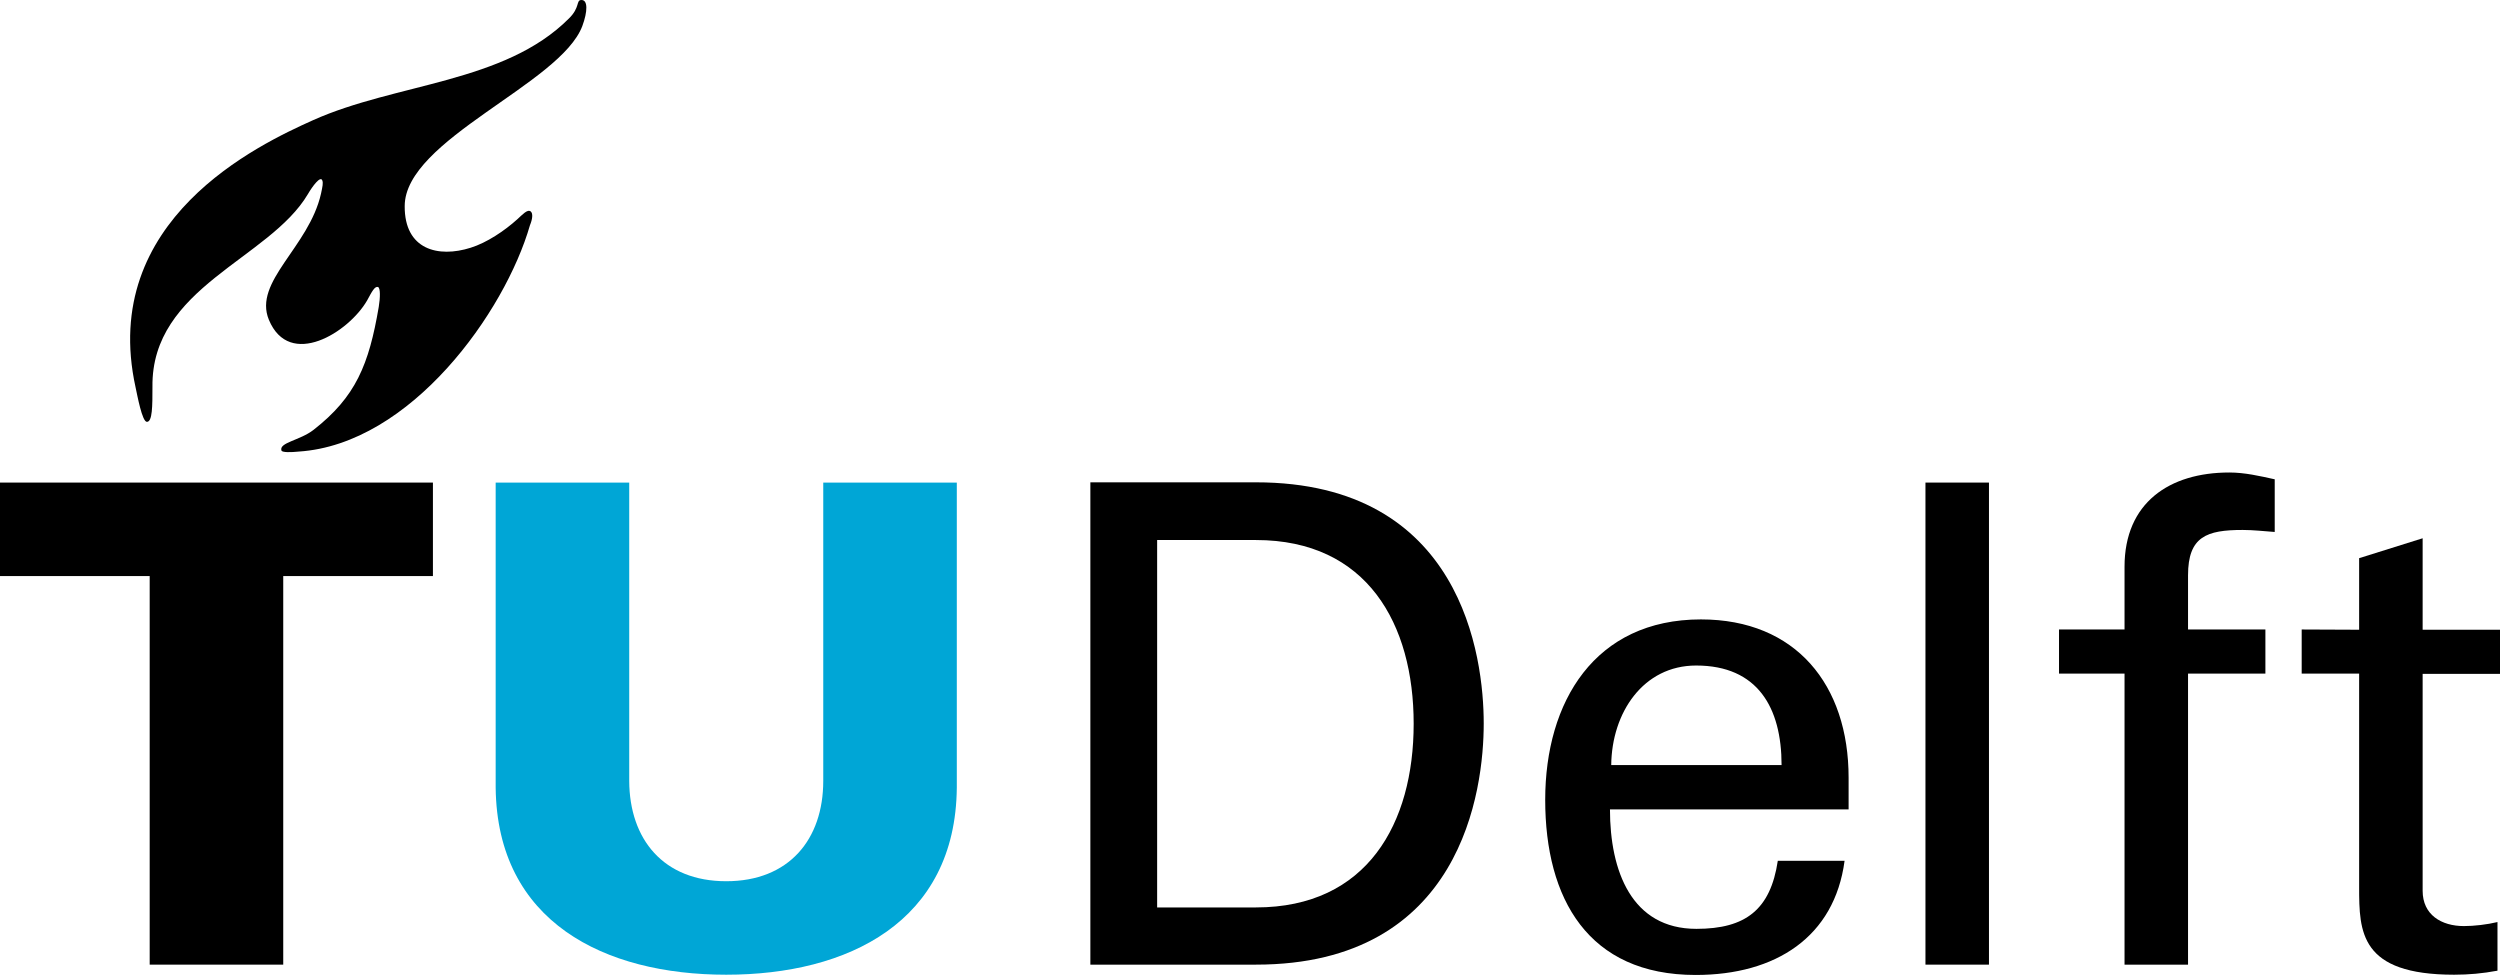
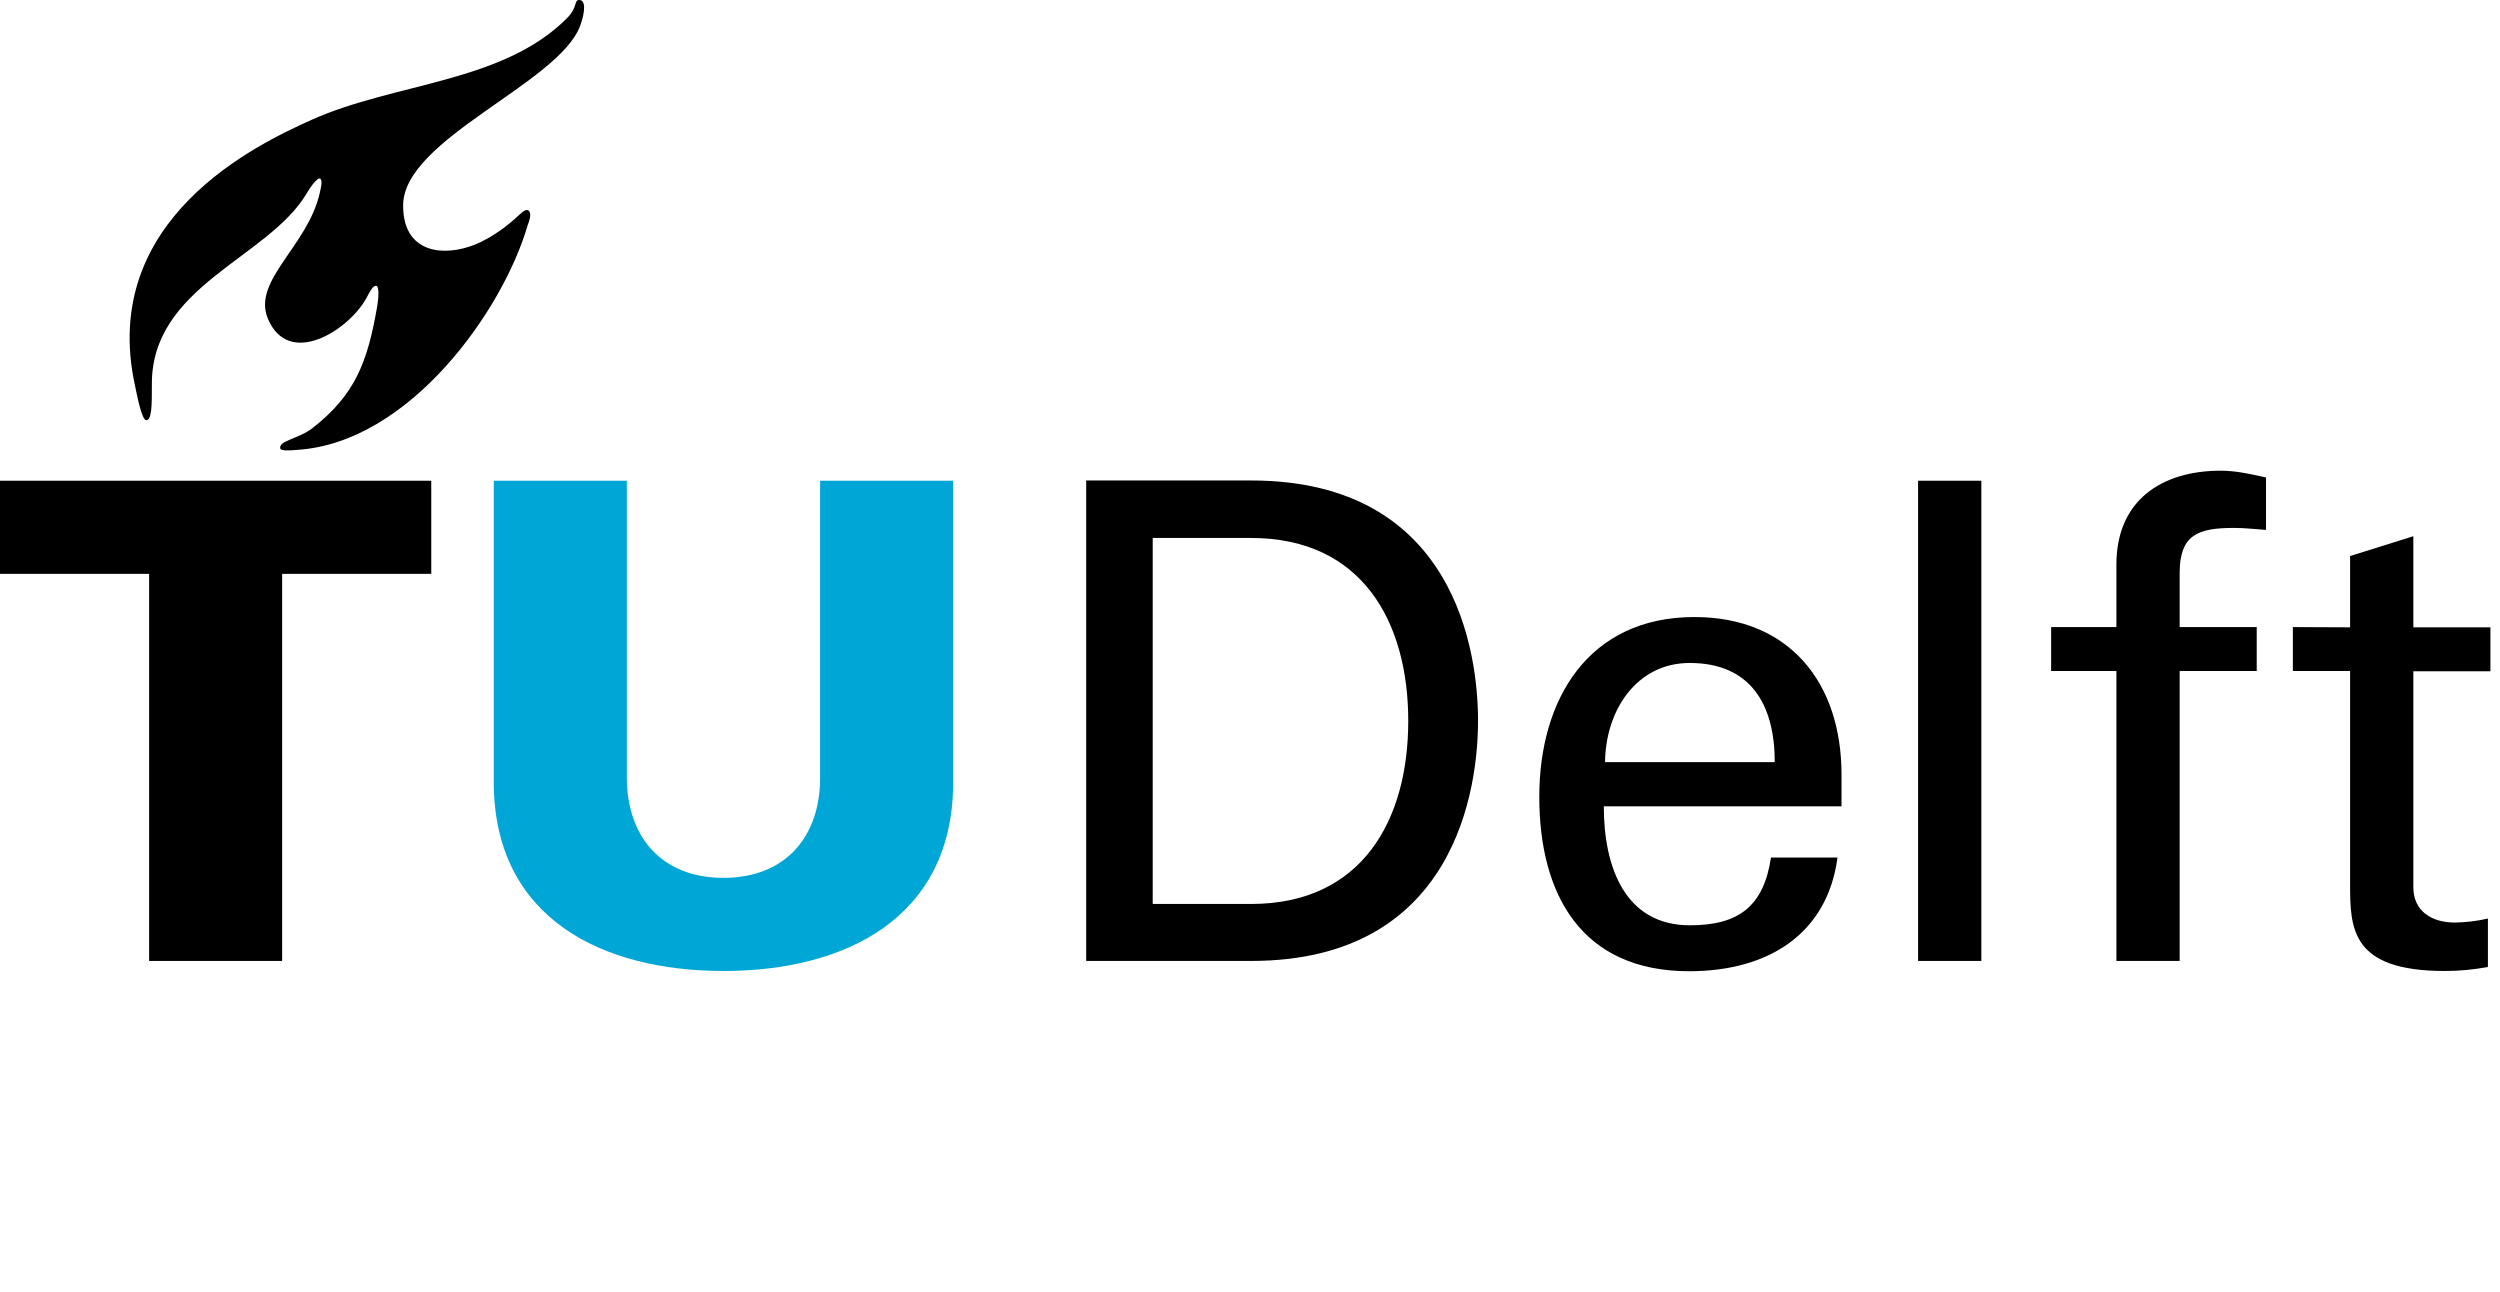
- <svg xmlns="http://www.w3.org/2000/svg" version="1.1" id="logo" x="0px" y="0px" viewBox="0 0 328.216 128" xml:space="preserve" width="328.216" height="128">
+ <svg xmlns="http://www.w3.org/2000/svg" version="1.1" id="logo" x="0px" y="0px" viewBox="0 0 247.841 128" xml:space="preserve" width="247.841" height="128">
  <defs id="defs527" />
  <style type="text/css" id="style502">
	.st0{fill:none;}
	.st1{fill:#00A6D6;}
</style>
-   <g id="g522" transform="matrix(3.308297,0,0,3.308297,-250.5373,-611.1066)">
+   <g id="g522" transform="matrix(2.488578,0,0,2.488578,-188.46,-459.6886)">
    <path class="st1" d="m 104.55,219.69 c 2.49,0 3.85,-1.66 3.85,-3.98 v -11.84 h 5.3 v 12.11 c -0.05,5.33 -4.32,7.42 -9.15,7.42 -4.83,0 -9.09,-2.09 -9.15,-7.42 v -12.11 h 5.3 v 11.84 c 0.01,2.32 1.36,3.98 3.85,3.98 z" id="path506" />
-     <polygon points="81.67,223 86.97,223 86.97,207.58 92.91,207.58 92.91,203.87 75.73,203.87 75.73,207.58 81.67,207.58 " id="polygon508" />
+     <polygon points="92.91,203.87 75.73,203.87 75.73,207.58 81.67,207.58 81.67,223 86.97,223 86.97,207.58 92.91,207.58 " id="polygon508" />
    <path d="m 94.41,194.55 c -1.29,0.41 -2.63,0.08 -2.62,-1.65 0,-2.64 6.19,-4.85 7.05,-7.15 0.21,-0.57 0.23,-1.05 -0.05,-1.03 -0.2,0.01 -0.04,0.3 -0.48,0.73 -2.56,2.57 -6.86,2.56 -10.16,4.04 -2.16,0.97 -8.5,3.95 -7.04,10.6 0.07,0.32 0.26,1.37 0.45,1.37 0.22,0 0.22,-0.63 0.22,-1.39 -0.05,-3.96 4.64,-5.06 6.17,-7.65 0.18,-0.31 0.5,-0.74 0.57,-0.54 0.04,0.1 0.01,0.24 -0.05,0.52 -0.48,2.13 -2.7,3.49 -2.07,5.01 0.82,1.97 3.17,0.5 3.9,-0.77 0.19,-0.35 0.3,-0.57 0.43,-0.53 0.1,0.03 0.09,0.43 0.03,0.79 -0.39,2.29 -0.91,3.57 -2.59,4.88 -0.54,0.42 -1.38,0.5 -1.27,0.82 0.03,0.08 0.39,0.07 0.68,0.04 4.46,-0.29 8.19,-5.54 9.18,-8.98 0.1,-0.24 0.13,-0.47 0.03,-0.55 -0.13,-0.1 -0.33,0.13 -0.53,0.31 -0.51,0.46 -1.21,0.93 -1.85,1.13 z" id="path510" />
    <path d="m 139.67,215.08 c 0.02,-2.08 1.27,-3.95 3.37,-3.95 2.44,0 3.39,1.67 3.39,3.95 z m 9.42,1.75 v -1.25 c 0,-3.68 -2.09,-6.28 -5.86,-6.28 -4.21,0 -6.18,3.26 -6.18,7.16 0,3.92 1.7,6.95 5.97,6.95 3.18,0 5.51,-1.51 5.91,-4.53 h -2.65 c -0.29,1.93 -1.27,2.7 -3.23,2.7 -2.57,0 -3.43,-2.29 -3.43,-4.74 h 9.47 z" id="path512" />
    <rect x="152.14" y="203.87" width="2.52" height="19.13" id="rect514" />
    <path d="m 162.56,223 v -11.55 h 3.07 v -1.75 h -3.07 v -2.15 c 0,-1.54 0.74,-1.8 2.17,-1.8 0.42,0 0.85,0.05 1.27,0.08 v -2.09 c -0.59,-0.13 -1.19,-0.27 -1.8,-0.27 -2.38,0 -4.16,1.2 -4.16,3.74 v 2.49 h -2.6 v 1.75 h 2.6 V 223 Z" id="path516" />
    <path d="m 167.07,209.7 v 1.75 h 2.28 v 8.48 c 0,1.77 0.03,3.47 3.77,3.47 0.58,0 1.13,-0.05 1.72,-0.16 v -1.93 c -0.41,0.1 -0.93,0.16 -1.33,0.16 -0.9,0 -1.64,-0.45 -1.64,-1.4 v -8.61 h 3.07 v -1.75 h -3.07 v -3.63 l -2.52,0.79 v 2.84 z" id="path518" />
    <path d="m 119,223 h 6.57 c 8.18,0 9.04,-6.93 9.04,-9.57 0,-2.64 -0.86,-9.57 -9.04,-9.57 H 119 Z m 2.65,-16.85 h 3.92 c 4.42,0 6.26,3.34 6.26,7.29 0,3.95 -1.84,7.29 -6.26,7.29 h -3.92 z" id="path520" />
  </g>
</svg>
